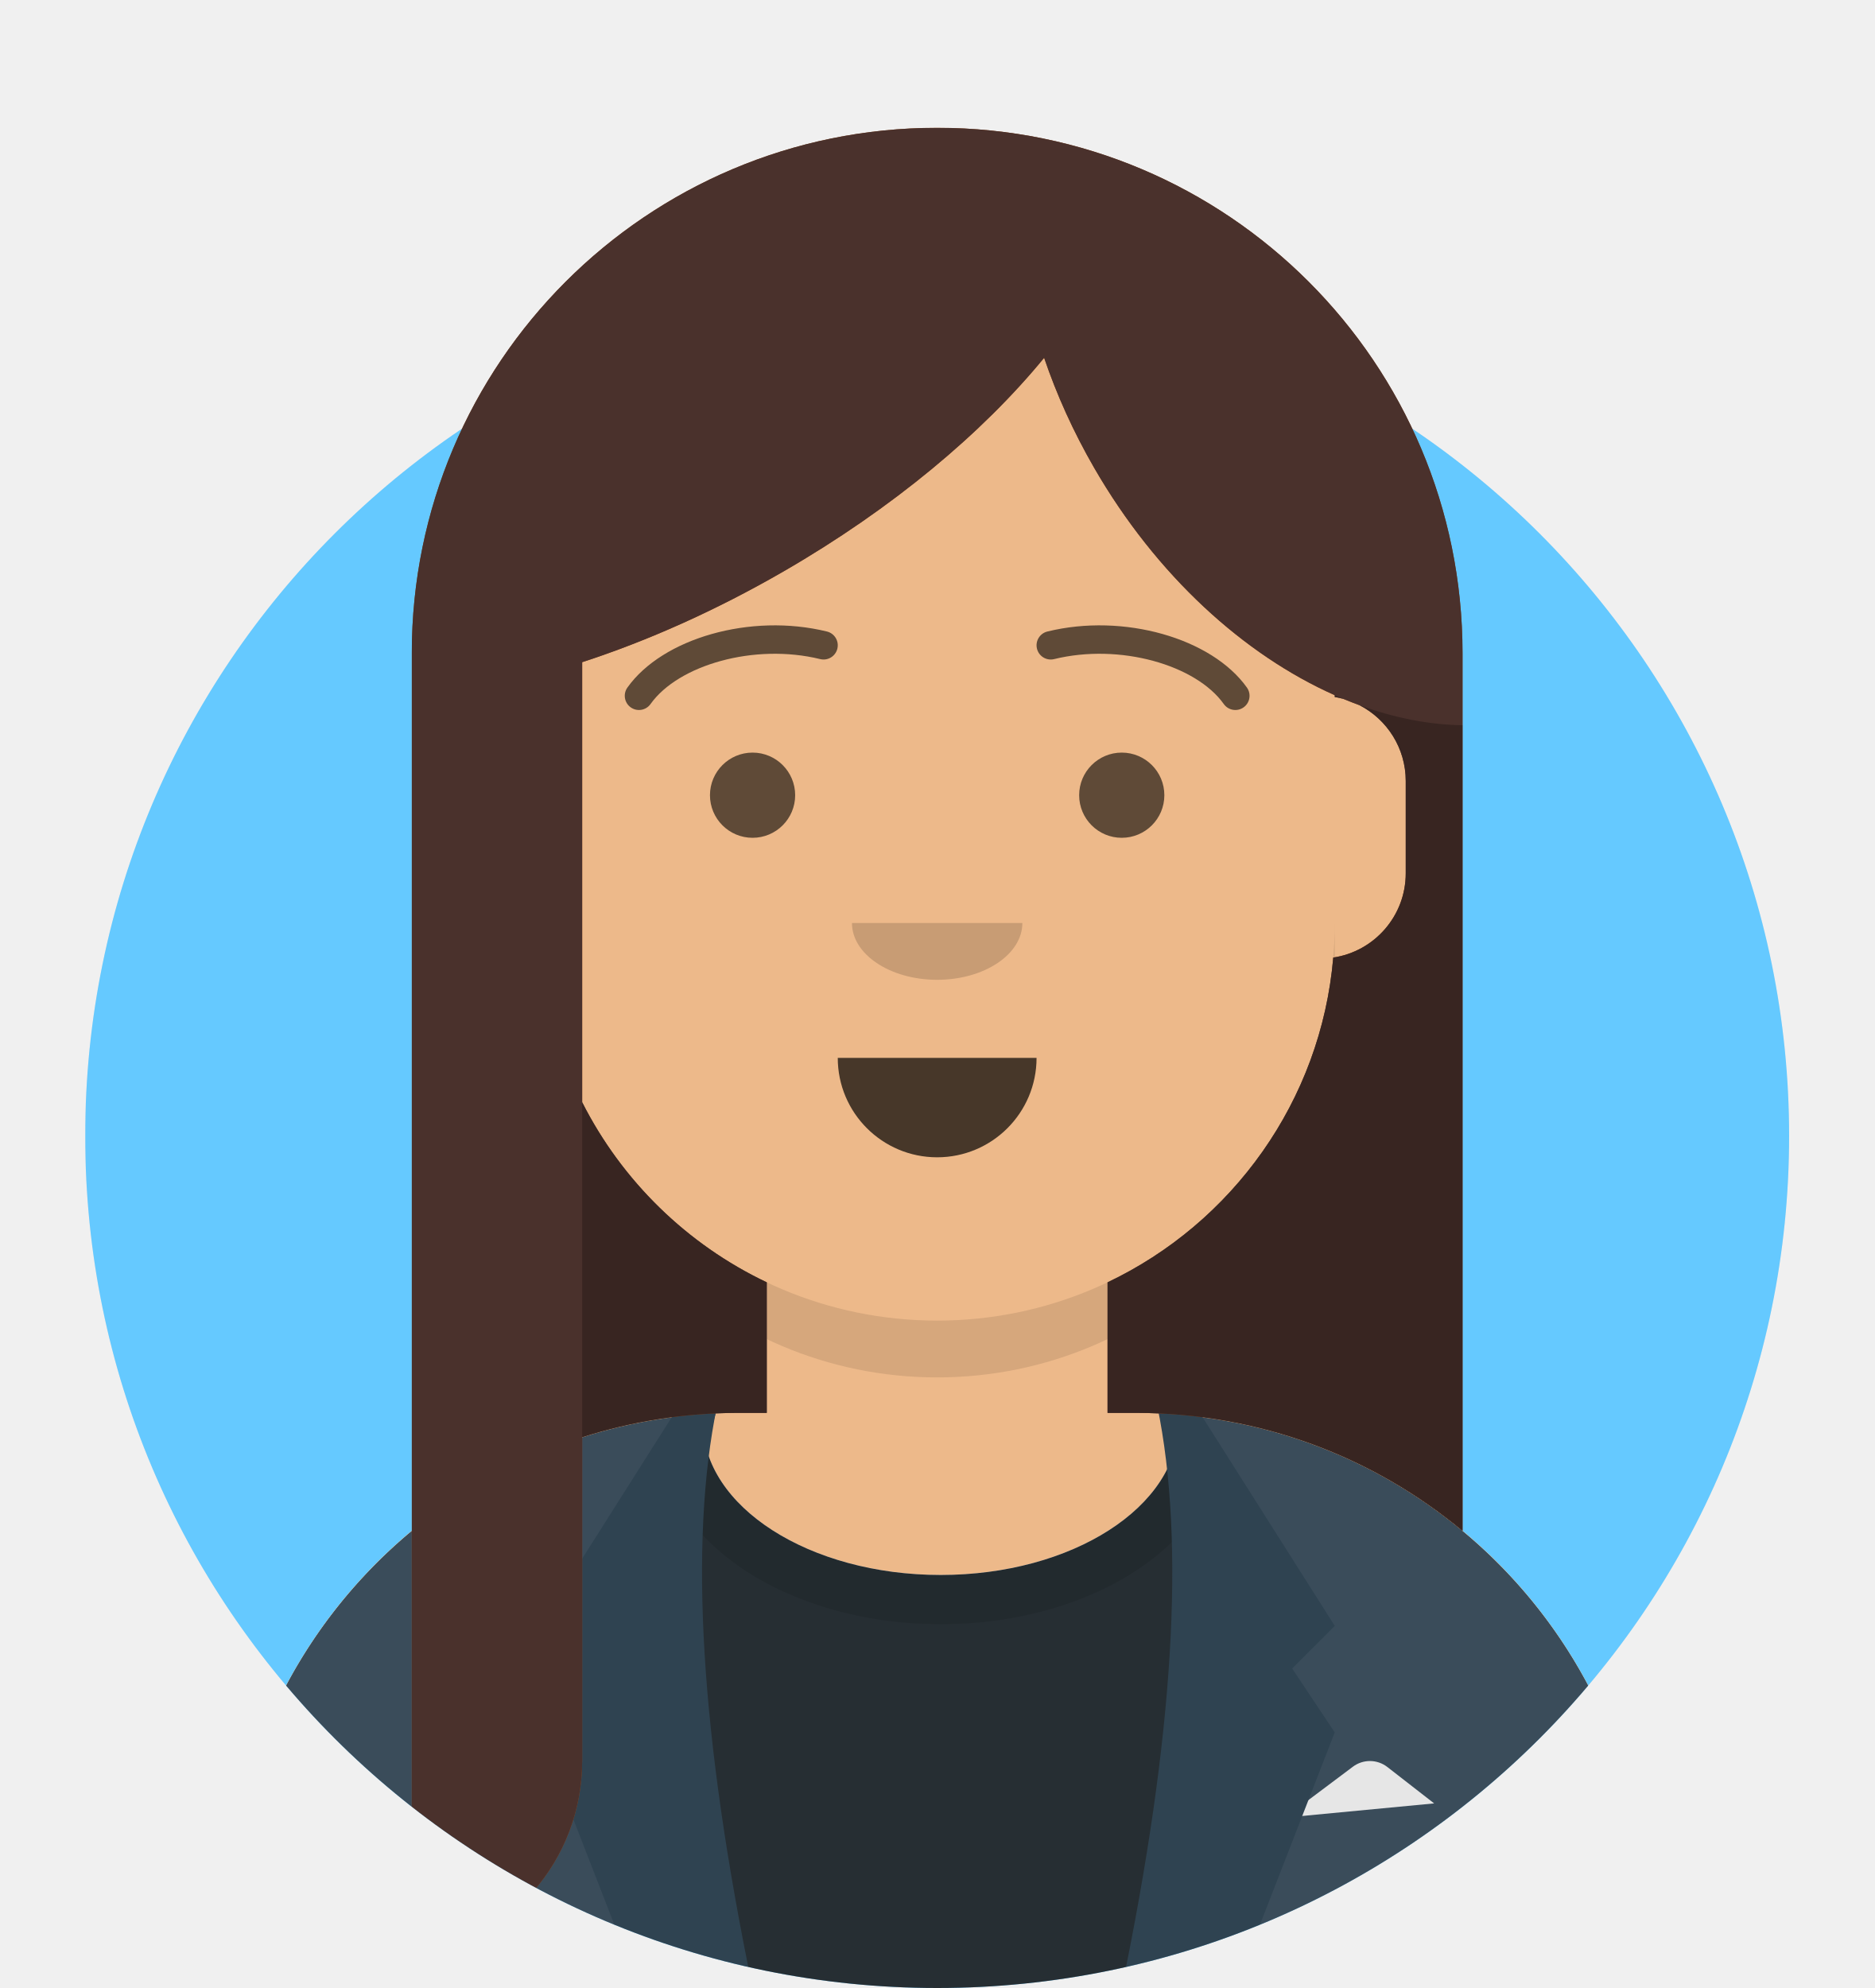
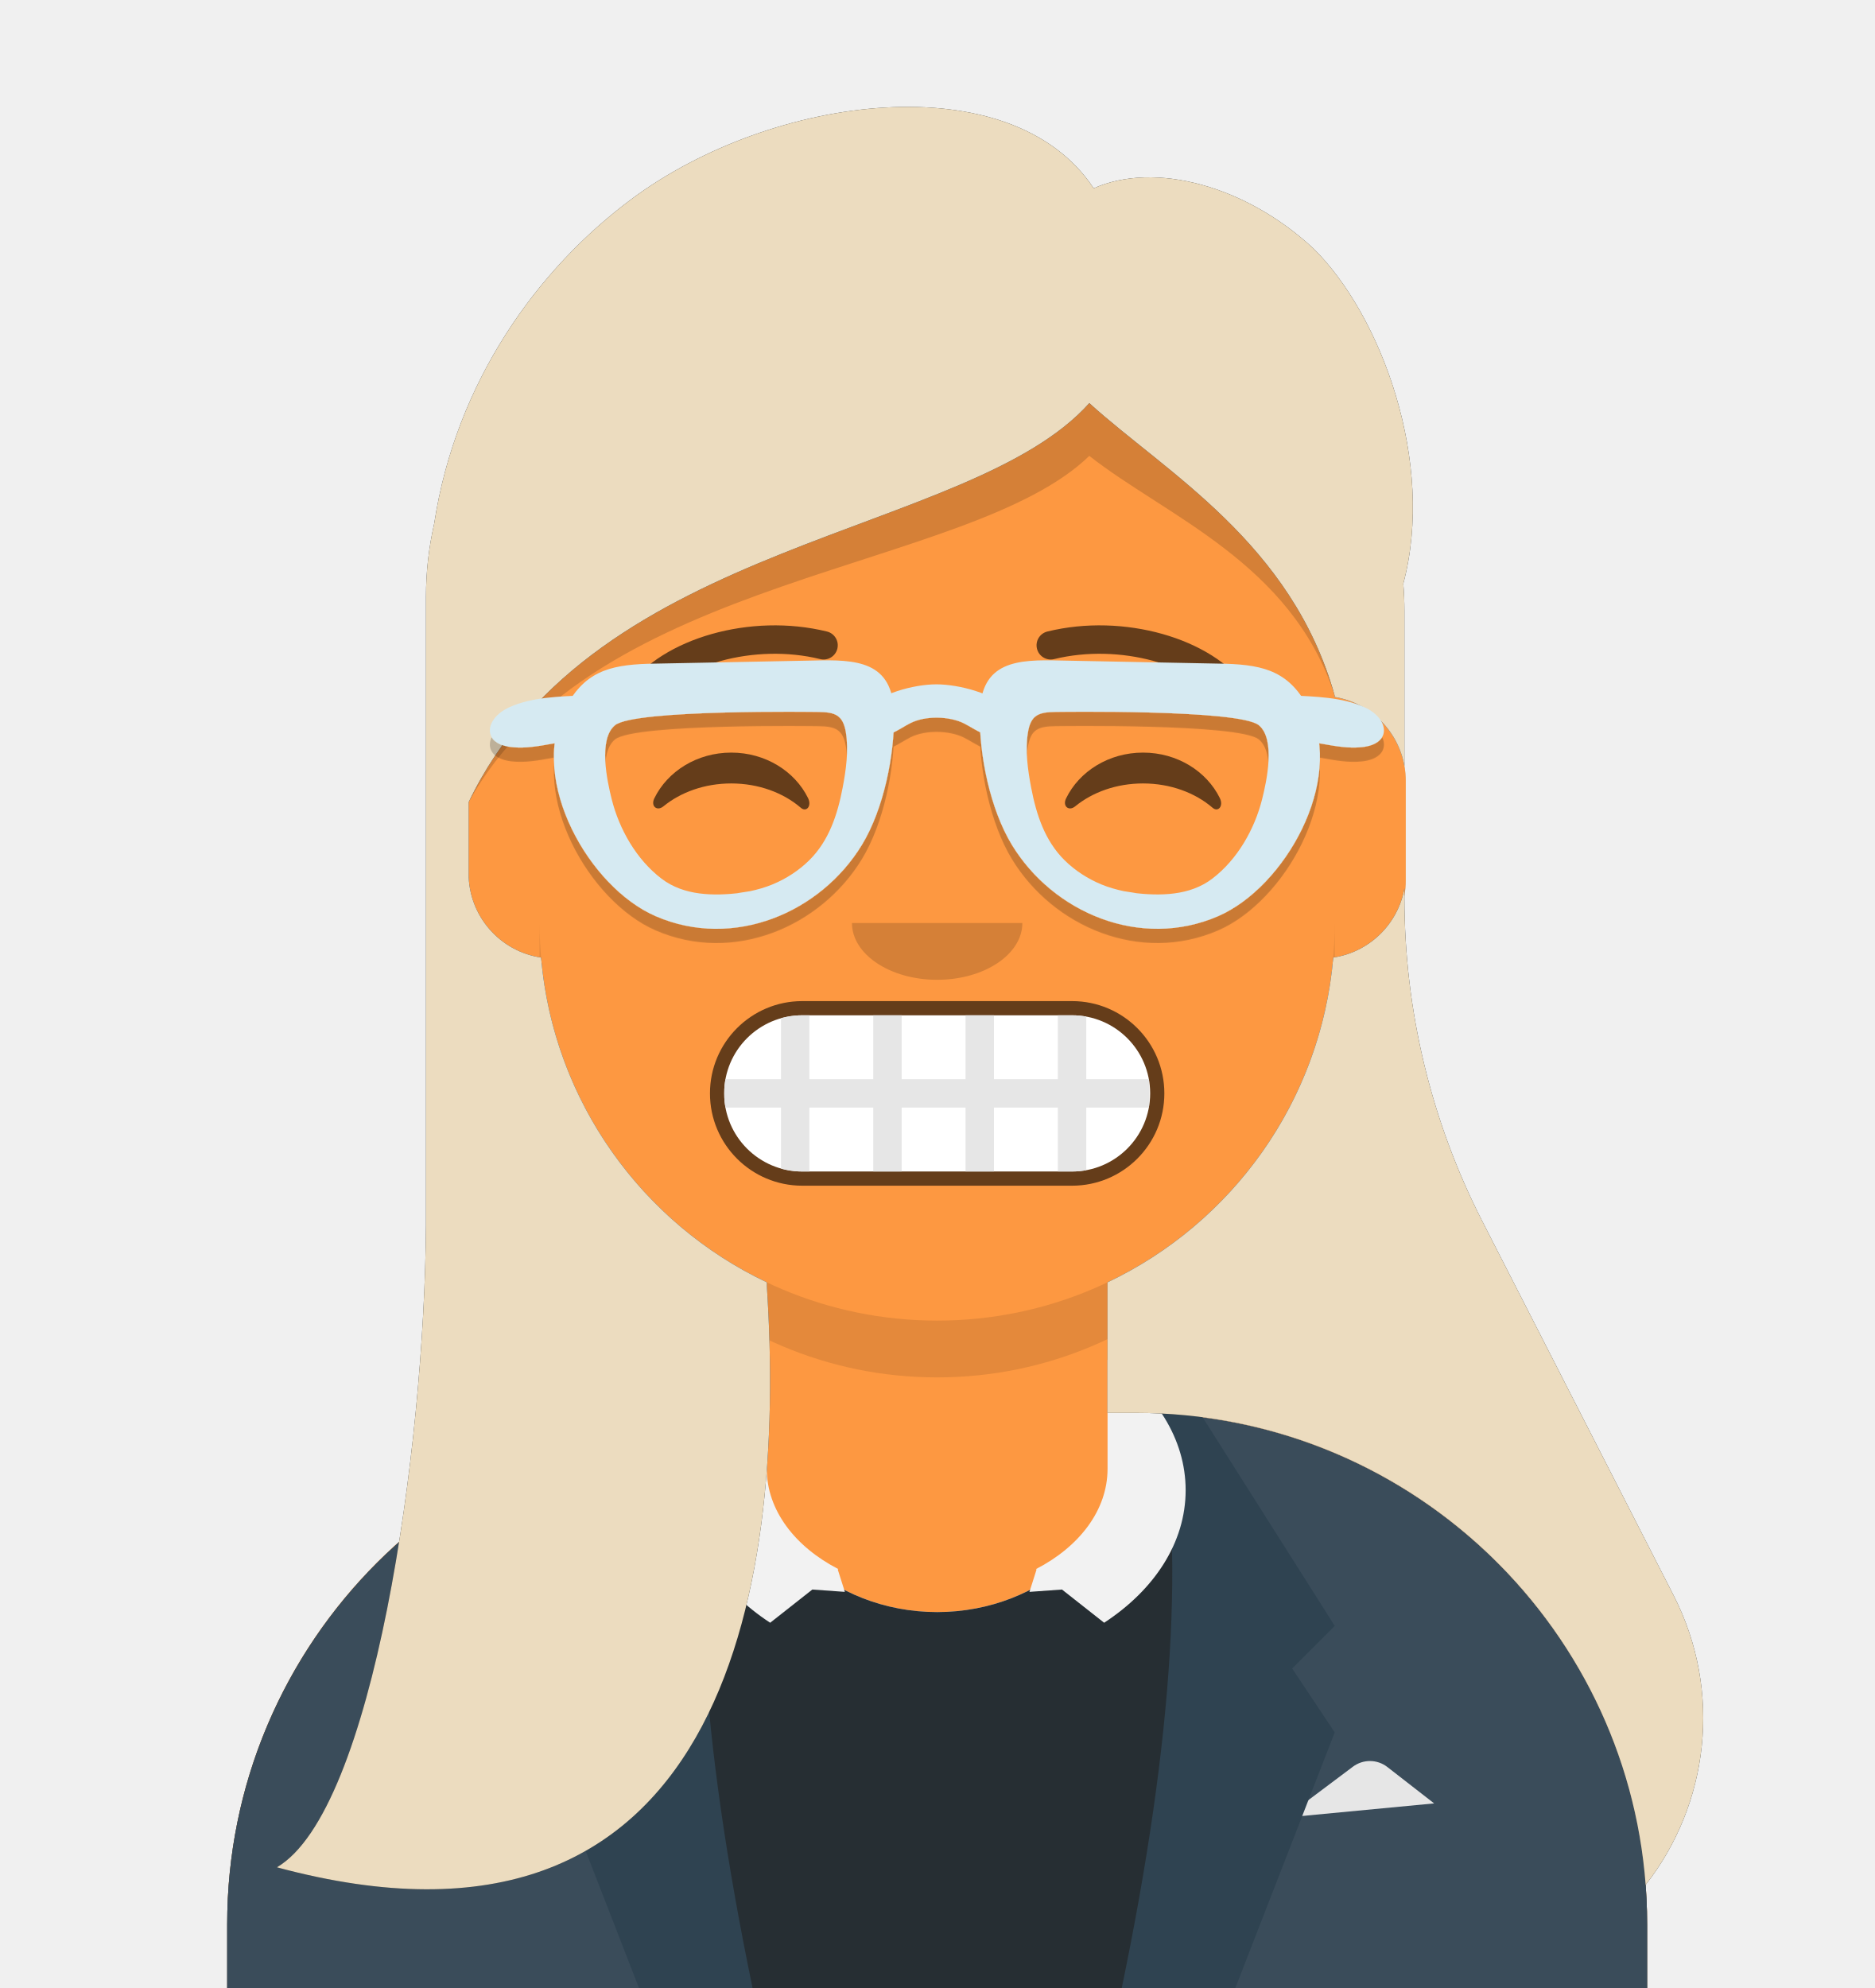
<svg xmlns="http://www.w3.org/2000/svg" xmlns:xlink="http://www.w3.org/1999/xlink" width="264px" height="280px" viewBox="0 0 264 280" version="1.1">
  <defs>
    <circle id="react-path-1" cx="120" cy="120" r="120" />
    <path d="M12,160 C12,226.274 65.726,280 132,280 C198.274,280 252,226.274 252,160 L264,160 L264,-1.42108547e-14 L-3.19744231e-14,-1.42108547e-14 L-3.19744231e-14,160 L12,160 Z" id="react-path-2" />
    <path d="M124,144.611 L124,163 L128,163 L128,163 C167.765,163 200,195.235 200,235 L200,244 L0,244 L0,235 C-4.86974701e-15,195.235 32.235,163 72,163 L72,163 L76,163 L76,144.611 C58.763,136.422 46.372,119.687 44.305,99.881 C38.48,99.058 34,94.052 34,88 L34,74 C34,68.054 38.325,63.118 44,62.166 L44,56 L44,56 C44,25.072 69.072,5.68137151e-15 100,0 L100,0 L100,0 C130.928,-5.68137151e-15 156,25.072 156,56 L156,62.166 C161.675,63.118 166,68.054 166,74 L166,88 C166,94.052 161.52,99.058 155.695,99.881 C153.628,119.687 141.237,136.422 124,144.611 Z" id="react-path-3" />
  </defs>
  <g id="Avataaar" stroke="none" stroke-width="1" fill="none" fill-rule="evenodd">
    <g transform="translate(-825, -1100)" id="Avataaar/Circle">
      <g transform="translate(825, 1100)">
-         <g id="Circle" stroke-width="1" fill-rule="evenodd" transform="translate(12, 40)">
-           <mask id="react-mask-4" fill="white">
-             <use xlink:href="#react-path-1" />
-           </mask>
-           <use id="Circle-Background" fill="#E6E6E6" xlink:href="#react-path-1" />
-           <g id="Color/Palette/Blue-01" mask="url(#react-mask-4)" fill="#65C9FF">
-             <rect id="🖍Color" x="0" y="0" width="240" height="240" />
-           </g>
-         </g>
-         <mask id="react-mask-5" fill="white">
-           <use xlink:href="#react-path-2" />
-         </mask>
        <g id="Mask" />
        <g id="Avataaar" stroke-width="1" fill-rule="evenodd" mask="url(#react-mask-5)">
          <g id="Body" transform="translate(32, 36)">
            <mask id="react-mask-6" fill="white">
              <use xlink:href="#react-path-3" />
            </mask>
            <use fill="#D0C6AC" xlink:href="#react-path-3" />
-             <g id="Skin/👶🏽-03-Brown" mask="url(#react-mask-6)" fill="#EDB98A">
+             <g id="Skin/👶🏽-03-Brown" mask="url(#react-mask-6)" fill="#FD9841">
              <g transform="translate(0, 0)" id="Color">
                <rect x="0" y="0" width="264" height="280" />
              </g>
            </g>
            <path d="M156,79 L156,102 C156,132.928 130.928,158 100,158 C69.072,158 44,132.928 44,102 L44,79 L44,94 C44,124.928 69.072,150 100,150 C130.928,150 156,124.928 156,94 L156,79 Z" id="Neck-Shadow" fill-opacity="0.1" fill="#000000" mask="url(#react-mask-6)" />
          </g>
-           <g id="Clothing/Blazer-+-Shirt" transform="translate(0, 170)">
+           <g id="Clothing/Blazer-+-Sweater" transform="translate(0, 170)">
            <defs>
-               <path d="M133.96,0.295 C170.936,3.325 200,34.294 200,72.052 L200,81 L0,81 L0,72.052 C1.22536245e-14,33.953 29.592,2.765 67.045,0.22 C67.015,0.593 67,0.969 67,1.348 C67,13.211 81.998,22.828 100.5,22.828 C119.002,22.828 134,13.211 134,1.348 C134,0.995 133.987,0.644 133.96,0.295 Z" id="react-path-7" />
+               <path d="M105.192,29.052 L104,29.052 L104,29.052 C64.235,29.052 32,61.287 32,101.052 L32,110 L232,110 L232,101.052 C232,61.287 199.765,29.052 160,29.052 L160,29.052 L158.808,29.052 C158.935,30.035 159,31.036 159,32.052 C159,45.859 146.912,57.052 132,57.052 C117.088,57.052 105,45.859 105,32.052 C105,31.036 105.065,30.035 105.192,29.052 Z" id="react-path-201" />
            </defs>
-             <g id="Shirt" transform="translate(32, 29)">
-               <mask id="react-mask-8" fill="white">
-                 <use xlink:href="#react-path-7" />
-               </mask>
-               <use id="Clothes" fill="#E6E6E6" xlink:href="#react-path-7" />
-               <g id="Color/Palette/Black" mask="url(#react-mask-8)" fill="#262E33">
-                 <g transform="translate(-32, -29)" id="🖍Color">
-                   <rect x="0" y="0" width="264" height="110" />
-                 </g>
-               </g>
-               <g id="Shadowy" opacity="0.6" mask="url(#react-mask-8)" fill-opacity="0.16" fill="#000000">
-                 <g transform="translate(60, -25)" id="Hola-👋🏼">
-                   <ellipse cx="40.5" cy="27.848" rx="39.635" ry="26.914" />
-                 </g>
-               </g>
+             <mask id="react-mask-202" fill="white">
+               <use xlink:href="#react-path-201" />
+             </mask>
+             <use id="Clothes" fill="#E6E6E6" fill-rule="evenodd" xlink:href="#react-path-201" />
+             <g id="Color/Palette/Black" mask="url(#react-mask-202)" fill-rule="evenodd" fill="#262E33">
+               <rect id="🖍Color" x="0" y="0" width="264" height="110" />
            </g>
-             <g id="Blazer" transform="translate(32, 28)">
-               <path d="M68.785,1.122 C30.512,2.804 -1.89486556e-14,34.365 -1.42108547e-14,73.052 L0,73.052 L0,82 L69.362,82 C65.961,69.92 64,55.709 64,40.5 C64,26.173 65.74,12.731 68.785,1.122 Z M131.638,82 L200,82 L200,73.052 C200,34.707 170.025,3.363 132.229,1.174 C135.265,12.771 137,26.194 137,40.5 C137,55.709 135.039,69.92 131.638,82 Z" id="Saco" fill="#3A4C5A" />
+             <g id="Blazer" stroke-width="1" fill-rule="evenodd" transform="translate(32, 28)">
+               <path d="M68.785,1.122 C30.512,2.804 1.24427139e-14,34.365 0,73.052 L0,82 L69.362,82 C65.961,69.92 64,55.709 64,40.5 C64,26.173 65.74,12.731 68.785,1.122 Z M131.638,82 L200,82 L200,73.052 C200,34.707 170.025,3.363 132.229,1.174 C135.265,12.771 137,26.194 137,40.5 C137,55.709 135.039,69.92 131.638,82 Z" id="Saco" fill="#3A4C5A" />
              <path d="M149,58 L158.556,50.833 L158.556,50.833 C159.999,49.751 161.988,49.768 163.412,50.876 L170,56 L149,58 Z" id="Pocket-hanky" fill="#E6E6E6" />
              <path d="M69,1.13686838e-13 C65,19.333 66.667,46.667 74,82 L58,82 L44,46 L50,37 L44,31 L63,1 C65.028,0.369 67.028,0.036 69,1.13686838e-13 Z" id="Wing" fill="#2F4351" />
              <path d="M151,1.13686838e-13 C147,19.333 148.667,46.667 156,82 L140,82 L126,46 L132,37 L126,31 L145,1 C147.028,0.369 149.028,0.036 151,1.13686838e-13 Z" id="Wing" fill="#2F4351" transform="translate(141, 41) scale(-1, 1) translate(-141, -41) " />
            </g>
+             <path d="M156,21.539 C162.772,26.136 167,32.656 167,39.888 C167,47.289 162.572,53.945 155.52,58.556 L149.579,53.876 L145,54.208 L146,51.057 L145.922,50.996 C152.022,47.853 156,42.7 156,36.877 L156,21.539 Z M108,21.539 C101.228,26.136 97,32.656 97,39.888 C97,47.289 101.428,53.945 108.48,58.556 L114.421,53.876 L119,54.208 L118,51.057 L118.078,50.996 C111.978,47.853 108,42.7 108,36.877 L108,21.539 Z" id="Collar" fill="#F2F2F2" fill-rule="evenodd" />
          </g>
          <g id="Face" transform="translate(76, 82)" fill="#000000">
-             <g id="Mouth/Default" transform="translate(2, 52)" fill-opacity="0.7">
-               <path d="M40,15 C40,22.732 46.268,29 54,29 L54,29 C61.732,29 68,22.732 68,15" id="Mouth" />
+             <g id="Mouth/Grimace" transform="translate(2, 52)">
+               <defs>
+                 <rect id="react-path-203" x="24" y="9" width="60" height="22" rx="11" />
+               </defs>
+               <rect id="Mouth" fill-opacity="0.6" fill="#000000" fill-rule="evenodd" x="22" y="7" width="64" height="26" rx="13" />
+               <mask id="react-mask-204" fill="white">
+                 <use xlink:href="#react-path-203" />
+               </mask>
+               <use id="Mouth" fill="#FFFFFF" fill-rule="evenodd" xlink:href="#react-path-203" />
+               <path d="M71,22 L62,22 L62,34 L58,34 L58,22 L49,22 L49,34 L45,34 L45,22 L36,22 L36,34 L32,34 L32,22 L24,22 L24,18 L32,18 L32,6 L36,6 L36,18 L45,18 L45,6 L49,6 L49,18 L58,18 L58,6 L62,6 L62,18 L71,18 L71,6 L75,6 L75,18 L83.867,18 L83.867,22 L75,22 L75,34 L71,34 L71,22 Z" id="Grimace-Teeth" fill="#E6E6E6" fill-rule="evenodd" mask="url(#react-mask-204)" />
            </g>
            <g id="Nose/Default" transform="translate(28, 40)" fill-opacity="0.16">
              <path d="M16,8 C16,12.418 21.373,16 28,16 L28,16 C34.627,16 40,12.418 40,8" id="Nose" />
            </g>
-             <g id="Eyes/Default-😀" transform="translate(0, 8)" fill-opacity="0.6">
-               <circle id="Eye" cx="30" cy="22" r="6" />
-               <circle id="Eye" cx="82" cy="22" r="6" />
+             <g id="Eyes/Happy-😁" transform="translate(0, 8)" fill-opacity="0.6">
+               <path d="M16.16,22.447 C18.007,18.649 22.164,16 26.998,16 C31.814,16 35.959,18.63 37.815,22.407 C38.367,23.529 37.582,24.447 36.791,23.767 C34.34,21.66 30.859,20.344 26.998,20.344 C23.257,20.344 19.874,21.579 17.438,23.572 C16.547,24.3 15.62,23.558 16.16,22.447 Z" id="Squint" />
+               <path d="M74.16,22.447 C76.007,18.649 80.164,16 84.998,16 C89.814,16 93.959,18.63 95.815,22.407 C96.367,23.529 95.582,24.447 94.791,23.767 C92.34,21.66 88.859,20.344 84.998,20.344 C81.257,20.344 77.874,21.579 75.438,23.572 C74.547,24.3 73.62,23.558 74.16,22.447 Z" id="Squint" />
            </g>
            <g id="Eyebrow/Outline/Default" fill-opacity="0.6">
              <g id="I-Browse" transform="translate(12, 6)">
                <path d="M3.63,11.159 C7.545,5.65 18.278,2.561 27.523,4.831 C28.596,5.095 29.679,4.439 29.942,3.366 C30.206,2.293 29.55,1.21 28.477,0.947 C17.74,-1.69 5.312,1.887 0.37,8.841 C-0.27,9.742 -0.059,10.99 0.841,11.63 C1.742,12.27 2.99,12.059 3.63,11.159 Z" id="Eyebrow" fill-rule="nonzero" />
                <path d="M61.63,11.159 C65.545,5.65 76.278,2.561 85.523,4.831 C86.596,5.095 87.679,4.439 87.942,3.366 C88.206,2.293 87.55,1.21 86.477,0.947 C75.74,-1.69 63.312,1.887 58.37,8.841 C57.73,9.742 57.941,10.99 58.841,11.63 C59.742,12.27 60.99,12.059 61.63,11.159 Z" id="Eyebrow" fill-rule="nonzero" transform="translate(73.00015, 6.039198) scale(-1, 1) translate(-73.00015, -6.039198) " />
              </g>
            </g>
          </g>
          <g id="Top" stroke-width="1" fill-rule="evenodd">
            <defs>
-               <rect id="react-path-11" x="0" y="0" width="264" height="280" />
-               <path d="M133.506,81.335 C137.364,83.331 140,87.357 140,92 L140,105 C140,111.019 135.569,116.002 129.791,116.867 C128.048,137.115 115.531,154.283 98,162.611 L98,162.611 L98,181 L102,181 C119.491,181 135.525,187.237 148,197.608 L148,74 C148,53.565 139.717,35.065 126.326,21.674 C112.935,8.283 94.435,-3.55271368e-15 74,0 C33.131,7.10542736e-15 -7.10542736e-15,33.131 0,74 L0,257.716 C13.569,255.776 24,244.106 24,230 L24,184.423 C30.935,182.2 38.327,181 46,181 L50,181 L50,162.611 C38.773,157.277 29.602,148.318 24,137.246 L24,75.266 C33.147,72.291 42.778,68.017 52.342,62.495 C67.745,53.602 80.431,42.941 89.066,32.397 C90.831,37.595 93.175,42.801 96.11,47.885 C104.878,63.071 117.224,74.234 130,79.917 L130,80.166 C130.4,80.233 130.794,80.32 131.18,80.426 C131.955,80.749 132.73,81.052 133.506,81.335 Z" id="react-path-12" />
+               <rect id="react-path-267" x="0" y="0" width="264" height="280" />
+               <path d="M21,157.541 L21,69.046 C21,65.514 21.398,62.075 22.152,58.771 C25.205,38.731 36.775,22.811 50,13 C69.905,-1.76 103.442,-6.018 115.047,11.522 C123.698,7.681 136.519,11.182 146,20 C155.565,29.415 163.2,50.197 158.657,67.204 C158.762,68.469 158.815,69.749 158.815,71.041 L158.815,92.892 C157.934,87.918 153.989,84.003 149,83.166 L149,83 C142.964,61.464 125.23,51.58 114.43,41.777 C97.535,60.673 44.823,60.74 27,98 L27,108 C27,114.019 31.431,119.002 37.209,119.867 C38.952,140.115 51.469,157.283 69,165.611 L69,166 C71.93,209.855 62.358,264.797 0,248 C13.606,240.038 20.808,189.056 21,157.541 Z M117,165.611 C134.531,157.283 147.048,140.115 148.791,119.867 C153.879,119.106 157.922,115.151 158.815,110.108 L158.815,111.47 L158.815,111.47 C158.815,127.299 162.573,142.901 169.778,156.994 L196.727,209.701 C203.69,223.32 201.646,239.174 192.791,250.469 C189.966,213.289 158.903,184 121,184 L121,184 L117,184 L117,165.611 Z" id="react-path-268" />
+               <path d="M65.18,77.737 C67.363,76.105 80.407,75.479 82.758,74.089 C83.492,73.655 84.061,73.216 84.5,72.78 C84.939,73.216 85.509,73.655 86.242,74.089 C88.593,75.479 101.637,76.105 103.82,77.737 C106.03,79.391 107.644,83.185 107.467,86.151 C107.255,89.71 103.361,98.203 93.672,99.181 C91.558,96.828 88.237,95.31 84.5,95.31 C80.763,95.31 77.442,96.828 75.328,99.181 C65.639,98.203 61.745,89.71 61.533,86.151 C61.357,83.185 62.97,79.391 65.18,77.737 M103.142,94.906 C103.143,94.906 103.145,94.905 103.146,94.905 C103.144,94.905 103.143,94.906 103.142,94.906 M65.845,94.901 C65.849,94.903 65.857,94.906 65.862,94.908 C65.857,94.906 65.851,94.903 65.845,94.901 M144.863,55.985 C144.474,50.03 143.278,44.152 142.234,38.286 C141.953,36.707 140.424,26 139.735,26 C139.502,35.109 138.702,44.08 137.67,53.139 C137.361,55.848 137.038,58.556 136.825,61.274 C136.654,63.47 136.96,66.122 136.428,68.246 C135.749,70.952 132.348,73.478 129.703,74.411 C123.103,76.737 117.598,67.108 111.961,64.291 C104.643,60.635 92.064,59.764 84.582,64.53 C76.936,59.764 64.357,60.635 57.039,64.291 C51.402,67.108 45.897,76.737 39.297,74.411 C36.652,73.478 33.25,70.952 32.572,68.246 C32.04,66.122 32.346,63.47 32.175,61.274 C31.962,58.556 31.639,55.848 31.33,53.139 C30.298,44.08 29.497,35.109 29.265,26 C28.576,26 27.047,36.707 26.766,38.286 C25.722,44.152 24.526,50.03 24.138,55.985 C23.739,62.105 24.215,68.167 25.47,74.163 C26.069,77.028 26.769,79.876 27.519,82.704 C28.353,85.847 27.199,91.966 27.572,95.192 C28.279,101.296 31.154,113.2 34.383,118.451 C35.944,120.989 37.773,122.574 39.816,124.619 C41.783,126.588 42.604,129.64 44.726,131.737 C48.682,135.645 54.446,137.971 60.366,138.543 C65.677,143.05 74.506,146 84.5,146 C94.495,146 103.323,143.05 108.635,138.543 C114.554,137.971 120.318,135.645 124.274,131.737 C126.396,129.64 127.217,126.588 129.184,124.619 C131.226,122.574 133.056,120.989 134.617,118.451 C137.846,113.2 140.721,101.296 141.428,95.192 C141.801,91.966 140.647,85.847 141.481,82.704 C142.232,79.876 142.931,77.028 143.531,74.163 C144.785,68.167 145.261,62.105 144.863,55.985 Z" id="react-path-269" />
            </defs>
-             <mask id="react-mask-9" fill="white">
-               <use xlink:href="#react-path-11" />
+             <mask id="react-mask-265" fill="white">
+               <use xlink:href="#react-path-267" />
            </mask>
            <g id="Mask" />
-             <g id="Top/Long-Hair/Straight" mask="url(#react-mask-9)">
+             <g id="Top/Long-Hair/Straight" mask="url(#react-mask-265)">
              <g transform="translate(-1, 0)">
-                 <g id="Hair" stroke-width="1" fill="none" fill-rule="evenodd" transform="translate(59, 18)">
-                   <mask id="react-mask-10" fill="white">
-                     <use xlink:href="#react-path-12" />
+                 <g id="Hair" stroke-width="1" fill="none" fill-rule="evenodd" transform="translate(40, 15)">
+                   <mask id="react-mask-266" fill="white">
+                     <use xlink:href="#react-path-268" />
                  </mask>
-                   <use id="Mask-Hair" fill="#944F23" xlink:href="#react-path-12" />
-                   <g id="Skin/👶🏽-03-Brown" mask="url(#react-mask-10)" fill="#4A312C">
+                   <use fill="#272C2E" xlink:href="#react-path-268" />
+                   <g id="Skin/👶🏽-03-Brown" mask="url(#react-mask-266)" fill="#ECDCBF">
                    <g transform="translate(0, 0) " id="Color">
                      <rect x="0" y="0" width="264" height="280" />
                    </g>
                  </g>
                </g>
-                 <path d="M192.506,99.335 C197.375,101.108 202.263,102.072 207,102.148 L207,102.148 L207,92 C207,71.565 198.717,53.065 185.326,39.674 C198.717,53.065 207,71.565 207,92 L207,215.608 C194.525,205.237 178.491,199 161,199 L157,199 L157,180.611 L157,180.611 C174.531,172.283 187.048,155.115 188.791,134.867 C194.569,134.002 199,129.019 199,123 L199,110 C199,105.357 196.364,101.331 192.506,99.335 Z M190.18,98.426 C189.794,98.32 189.4,98.233 189,98.166 L189,97.917 C189.393,98.092 189.786,98.261 190.18,98.426 Z M83,155.246 C88.602,166.318 97.773,175.277 109,180.611 L109,199 L105,199 C97.327,199 89.935,200.2 83,202.423 L83,155.246 Z" id="Shadow" fill-opacity="0.24" fill="#000000" fill-rule="evenodd" />
+                 <path d="M67,113 C84.823,80.665 137.535,80.607 154.43,64.208 C165.208,72.698 182.892,79.267 188.963,97.869 C182.892,76.424 165.208,66.56 154.43,56.777 C137.535,75.673 84.823,75.74 67,113 Z" id="Shadow" fill-opacity="0.16" fill="#000000" fill-rule="evenodd" />
+                 <g id="Top/_Resources/Prescription-01" fill="none" transform="translate(62, 85)" stroke-width="1">
+                   <defs>
+                     <filter x="-0.8%" y="-2.4%" width="101.5%" height="109.8%" filterUnits="objectBoundingBox" id="react-filter-277">
+                       <feOffset dx="0" dy="2" in="SourceAlpha" result="shadowOffsetOuter1" />
+                       <feColorMatrix values="0 0 0 0 0   0 0 0 0 0   0 0 0 0 0  0 0 0 0.2 0" type="matrix" in="shadowOffsetOuter1" result="shadowMatrixOuter1" />
+                       <feMerge>
+                         <feMergeNode in="shadowMatrixOuter1" />
+                         <feMergeNode in="SourceGraphic" />
+                       </feMerge>
+                     </filter>
+                   </defs>
+                   <g id="Glasses" filter="url(#react-filter-277)" transform="translate(8, 8)" fill="#D6EAF2">
+                     <path d="M46.249,7.275 C48.621,7.298 49.742,7.692 50.146,10.165 C50.555,12.671 50.157,15.487 49.685,17.955 C48.965,21.723 47.767,25.415 44.978,28.169 C43.508,29.619 41.717,30.775 39.811,31.564 C38.799,31.983 37.73,32.286 36.661,32.516 C36.349,32.583 33.682,32.95 35.318,32.764 C31.501,33.199 27.36,33.182 24.172,30.753 C20.64,28.06 18.22,23.8 17.157,19.556 C16.534,17.073 15.226,11.134 17.616,9.149 C20.353,6.875 46.249,7.275 46.249,7.275 L46.249,7.275 Z M22.218,0.49 C16.777,0.678 13.147,1.634 10.463,7.069 C5.546,17.03 13.963,31.969 23.352,36.039 C34.329,40.799 46.592,35.532 52.396,26.006 C55.469,20.962 57.022,13.323 56.922,7.504 C56.795,0.076 51.607,-0.13 45.509,0.034 L22.218,0.49 Z" id="Frame-Stuff" />
+                     <path d="M79.681,7.273 C77.309,7.295 76.188,7.689 75.784,10.163 C75.374,12.668 75.772,15.485 76.244,17.952 C76.965,21.72 78.163,25.412 80.952,28.166 C82.421,29.616 84.213,30.772 86.119,31.562 C87.131,31.981 88.2,32.284 89.268,32.513 C89.581,32.58 92.247,32.948 90.612,32.761 C94.429,33.197 98.57,33.179 101.757,30.75 C105.29,28.058 107.709,23.798 108.773,19.554 C109.396,17.071 110.703,11.132 108.314,9.147 C105.576,6.872 79.681,7.273 79.681,7.273 L79.681,7.273 Z M103.712,0.488 C109.152,0.675 112.783,1.632 115.466,7.067 C120.384,17.028 111.967,31.966 102.577,36.037 C91.6,40.797 79.338,35.529 73.534,26.004 C70.461,20.96 68.907,13.321 69.007,7.501 C69.135,0.074 74.323,-0.132 80.421,0.032 L103.712,0.488 Z" id="Frame-Stuff" />
+                     <path d="M13.197,4.927 C9.785,5.118 5.886,5.164 2.69,6.639 C-0.695,8.201 -1.218,11.739 3.049,12.226 C4.971,12.446 6.895,12.083 8.787,11.745 C10.337,11.468 12.442,11.558 13.906,10.966 C16.636,9.862 16.46,4.74 13.197,4.927" id="Frame-Stuff" />
+                     <path d="M112.735,4.927 C116.147,5.118 120.046,5.164 123.242,6.639 C126.626,8.201 127.149,11.739 122.882,12.226 C120.961,12.446 119.037,12.083 117.144,11.745 C115.595,11.468 113.49,11.558 112.025,10.966 C109.296,9.862 109.471,4.74 112.735,4.927" id="Frame-Stuff" />
+                     <path d="M73.109,7.013 C71.163,4.713 66.091,3.385 62.891,3.385 C59.691,3.385 54.768,4.713 52.822,7.013 C51.841,8.172 51.807,9.724 53.508,10.451 C55.626,11.357 57.517,9.714 59.213,8.855 C61.381,7.757 64.712,7.877 66.719,8.855 C68.427,9.688 70.305,11.357 72.423,10.451 C74.124,9.724 74.091,8.172 73.109,7.013" id="Frame-Stuff" />
+                   </g>
+                 </g>
              </g>
            </g>
          </g>
        </g>
      </g>
    </g>
  </g>
</svg>
